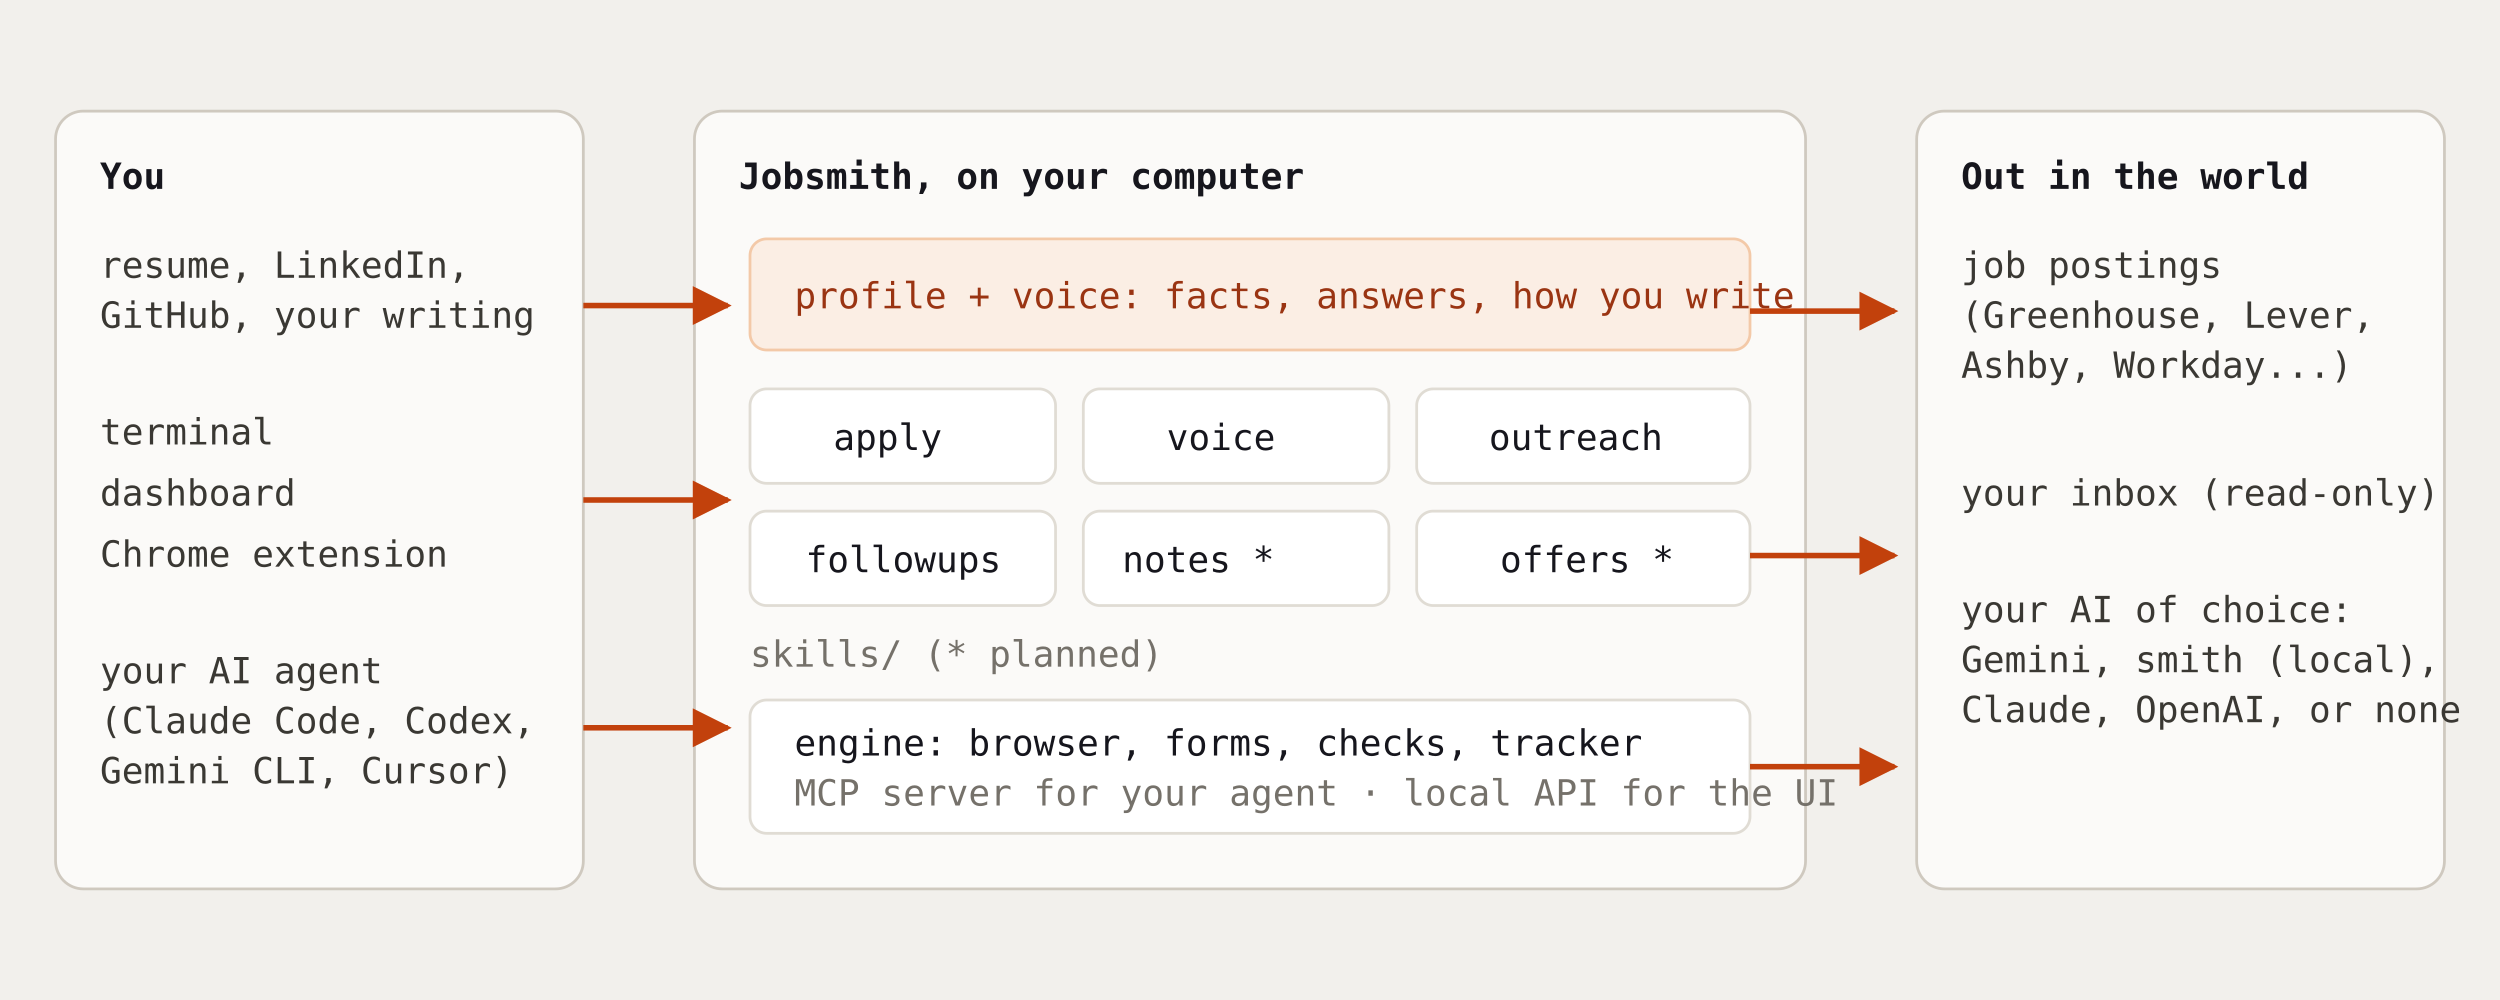
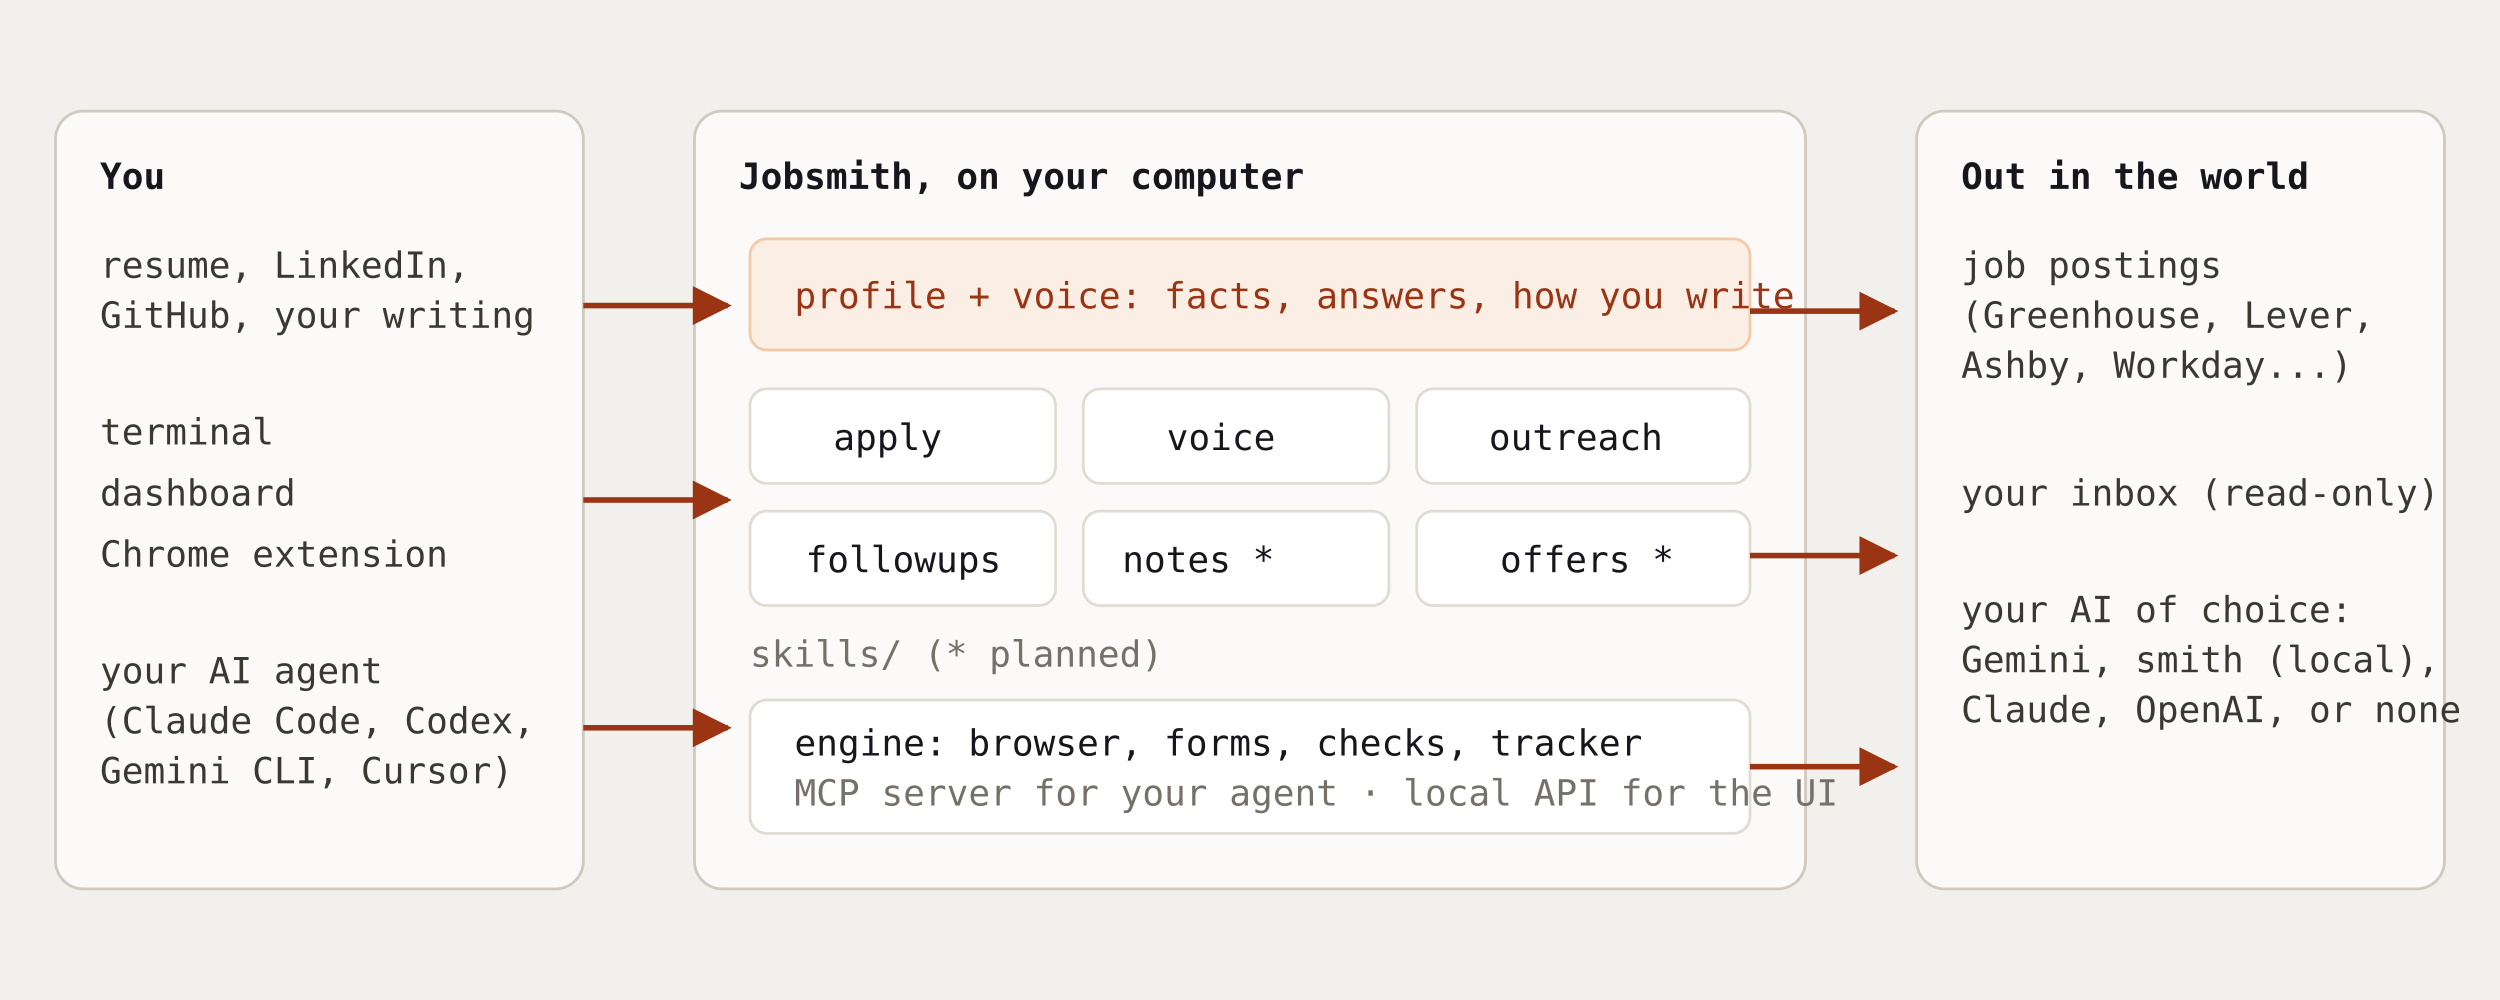
<svg xmlns="http://www.w3.org/2000/svg" viewBox="0 0 900 360" font-family="ui-monospace, SFMono-Regular, Menlo, monospace" font-size="13">
  <rect width="900" height="360" fill="#f2f0ec" />
  <g fill="#fbfaf8" stroke="#cfc9bf">
    <rect x="20" y="40" width="190" height="280" rx="10" />
    <rect x="250" y="40" width="400" height="280" rx="10" />
    <rect x="690" y="40" width="190" height="280" rx="10" />
  </g>
  <g fill="#16161d" font-weight="600">
    <text x="36" y="68">You</text>
    <text x="266" y="68">Jobsmith, on your computer</text>
    <text x="706" y="68">Out in the world</text>
  </g>
  <g fill="#3a3833">
    <text x="36" y="100">resume, LinkedIn,</text>
    <text x="36" y="118">GitHub, your writing</text>
    <text x="36" y="160">terminal</text>
    <text x="36" y="182">dashboard</text>
    <text x="36" y="204">Chrome extension</text>
    <text x="36" y="246">your AI agent</text>
    <text x="36" y="264">(Claude Code, Codex,</text>
    <text x="36" y="282">Gemini CLI, Cursor)</text>
  </g>
  <g fill="#fbeee4" stroke="#f3c9a8">
    <rect x="270" y="86" width="360" height="40" rx="6" />
  </g>
  <text x="286" y="111" fill="#9a3412">profile + voice: facts, answers, how you write</text>
  <g fill="#ffffff" stroke="#e0dcd4">
    <rect x="270" y="140" width="110" height="34" rx="6" />
    <rect x="390" y="140" width="110" height="34" rx="6" />
    <rect x="510" y="140" width="120" height="34" rx="6" />
    <rect x="270" y="184" width="110" height="34" rx="6" />
    <rect x="390" y="184" width="110" height="34" rx="6" />
    <rect x="510" y="184" width="120" height="34" rx="6" />
  </g>
  <g fill="#16161d">
    <text x="300" y="162">apply</text>
    <text x="420" y="162">voice</text>
    <text x="536" y="162">outreach</text>
    <text x="290" y="206">followups</text>
    <text x="404" y="206">notes *</text>
    <text x="540" y="206">offers *</text>
  </g>
  <text x="270" y="240" fill="#75716a">skills/ (* planned)</text>
  <g fill="#ffffff" stroke="#e0dcd4">
    <rect x="270" y="252" width="360" height="48" rx="6" />
  </g>
  <text x="286" y="272" fill="#16161d">engine: browser, forms, checks, tracker</text>
  <text x="286" y="290" fill="#75716a">MCP server for your agent · local API for the UI</text>
  <g fill="#3a3833">
    <text x="706" y="100">job postings</text>
    <text x="706" y="118">(Greenhouse, Lever,</text>
    <text x="706" y="136">Ashby, Workday...)</text>
    <text x="706" y="182">your inbox (read-only)</text>
    <text x="706" y="224">your AI of choice:</text>
    <text x="706" y="242">Gemini, smith (local),</text>
    <text x="706" y="260">Claude, OpenAI, or none</text>
  </g>
-   <g stroke="#c2410c" stroke-width="2" fill="none" marker-end="url(#a)">
+   <g stroke="#9a3412" stroke-width="2" fill="none" marker-end="url(#a)">
    <path d="M210 110 H262" />
    <path d="M210 180 H262" />
    <path d="M210 262 H262" />
    <path d="M630 112 H682" />
    <path d="M630 276 H682" />
    <path d="M630 200 H682" />
  </g>
  <defs>
    <marker id="a" viewBox="0 0 10 10" refX="9" refY="5" markerWidth="7" markerHeight="7" orient="auto">
-       <path d="M0 0L10 5L0 10z" fill="#c2410c" />
+       <path d="M0 0L10 5L0 10z" fill="#9a3412" />
    </marker>
  </defs>
</svg>
